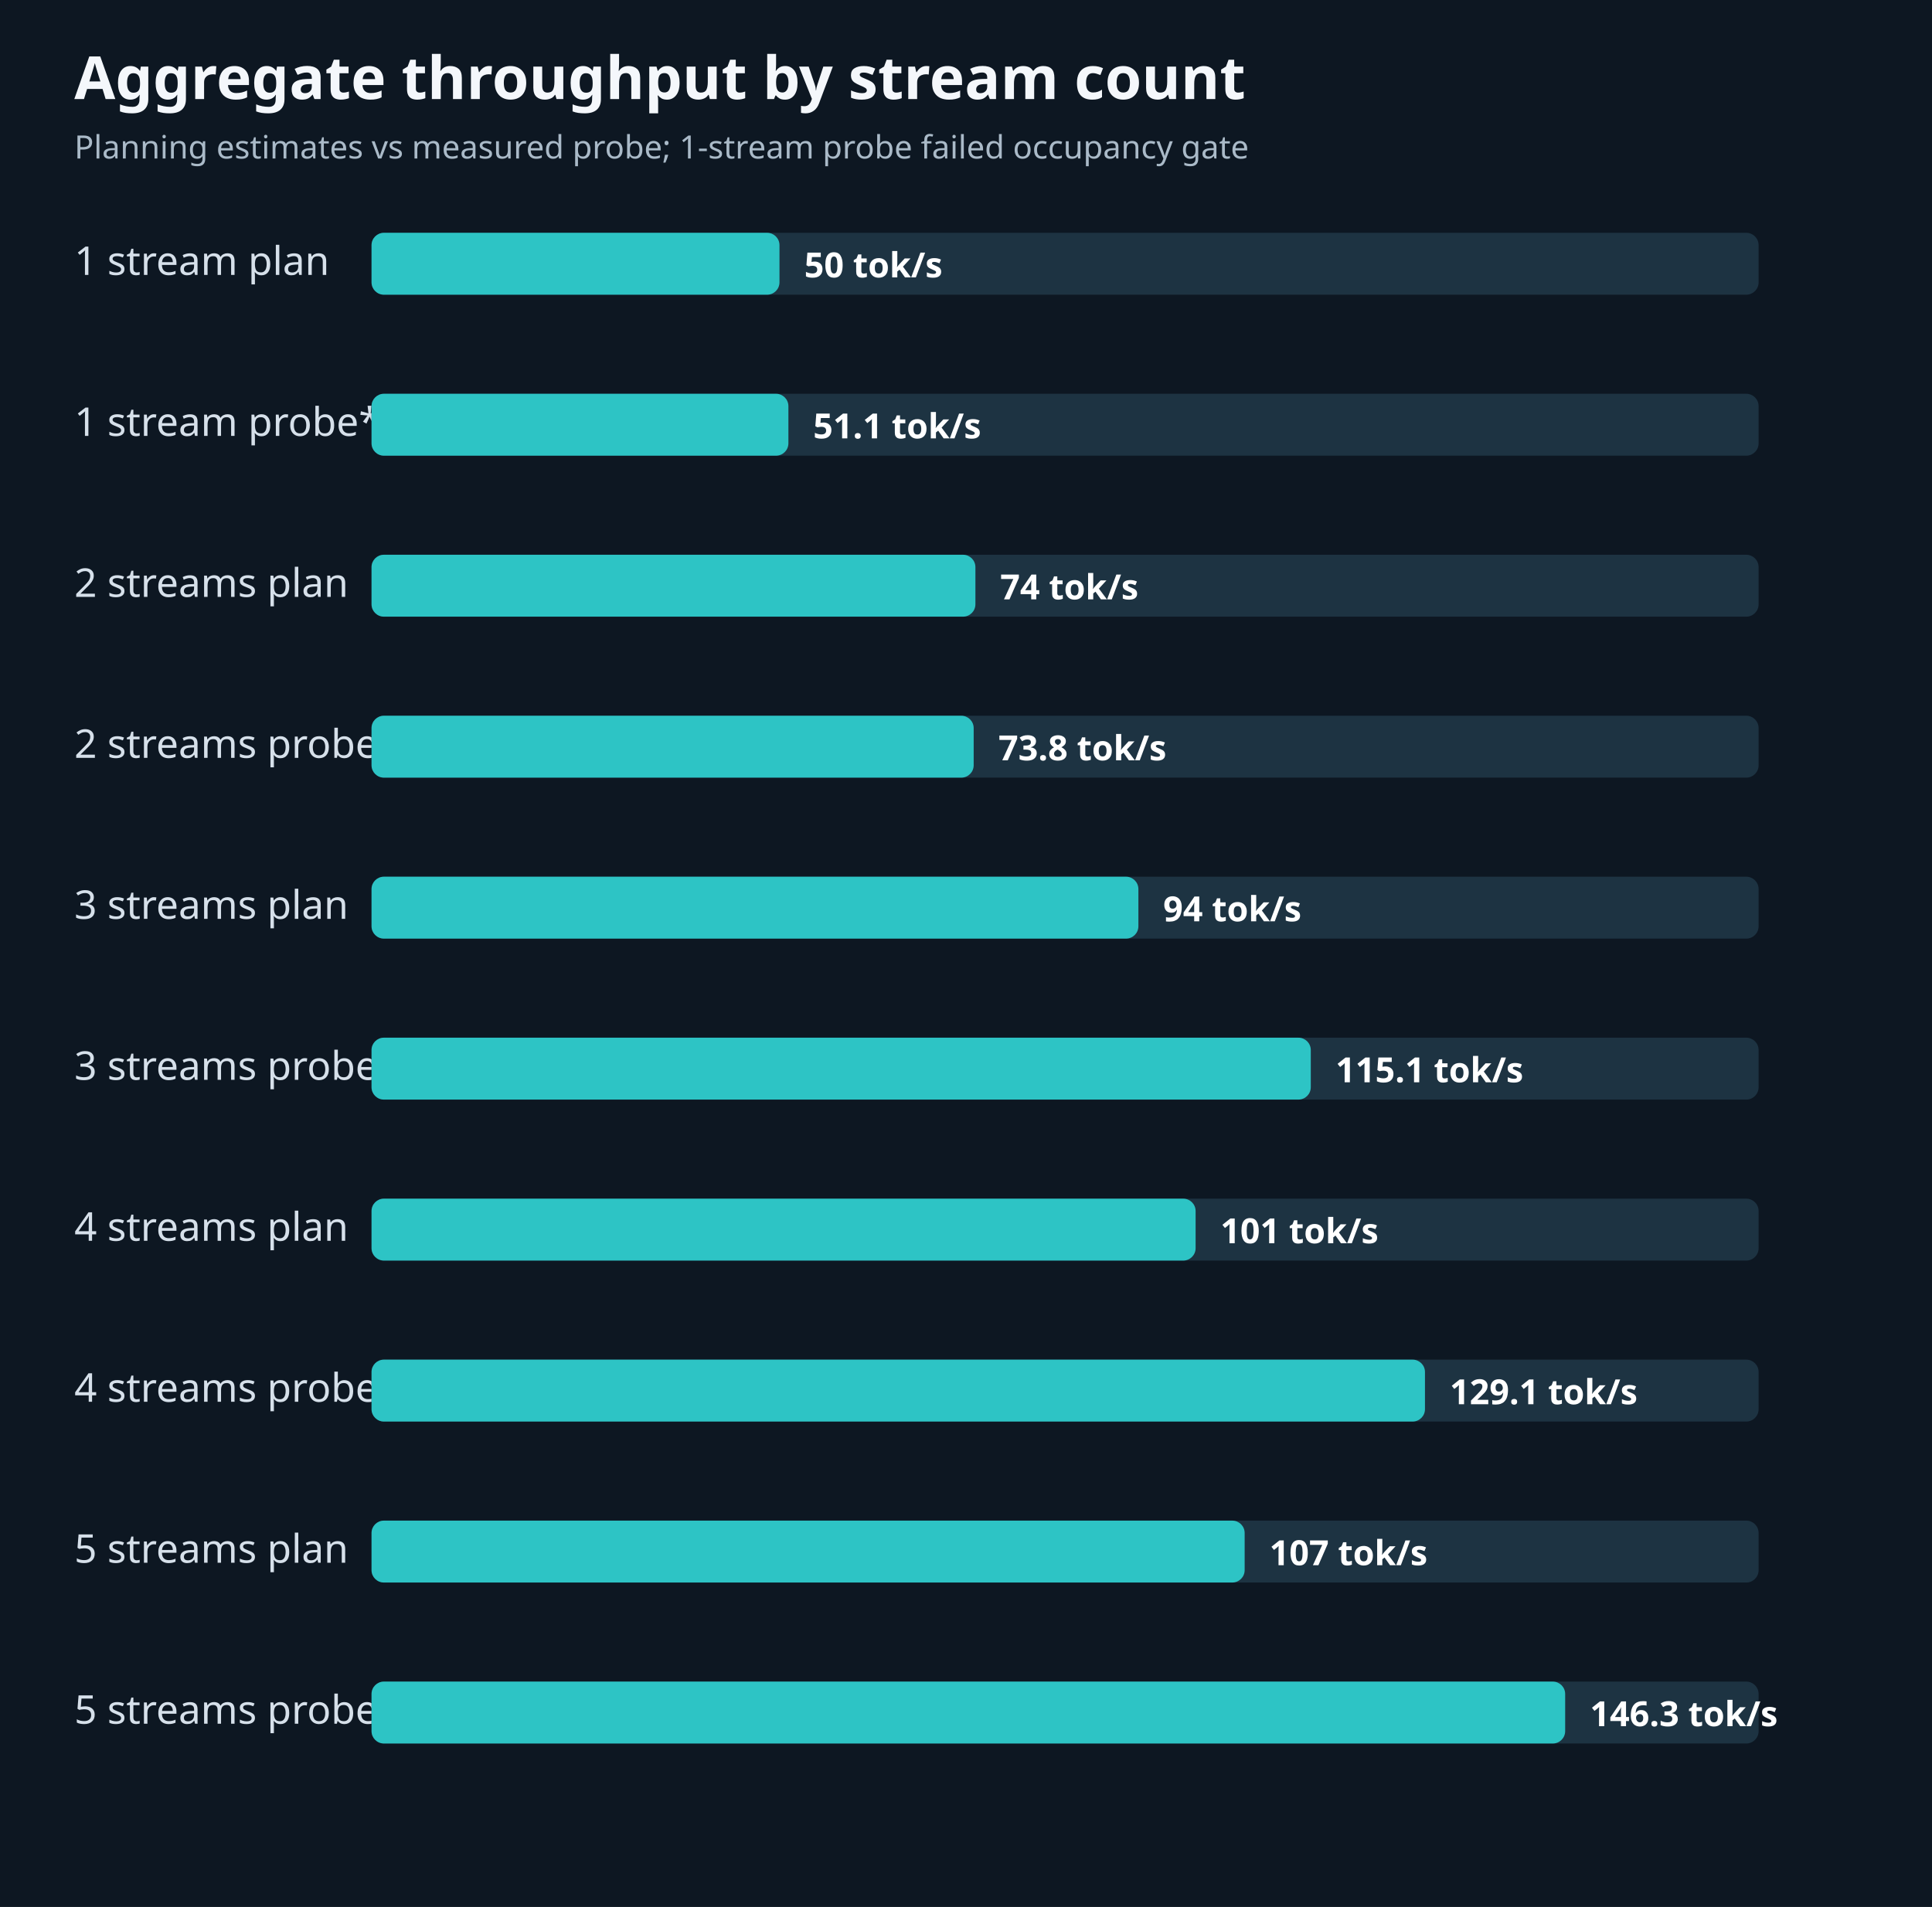
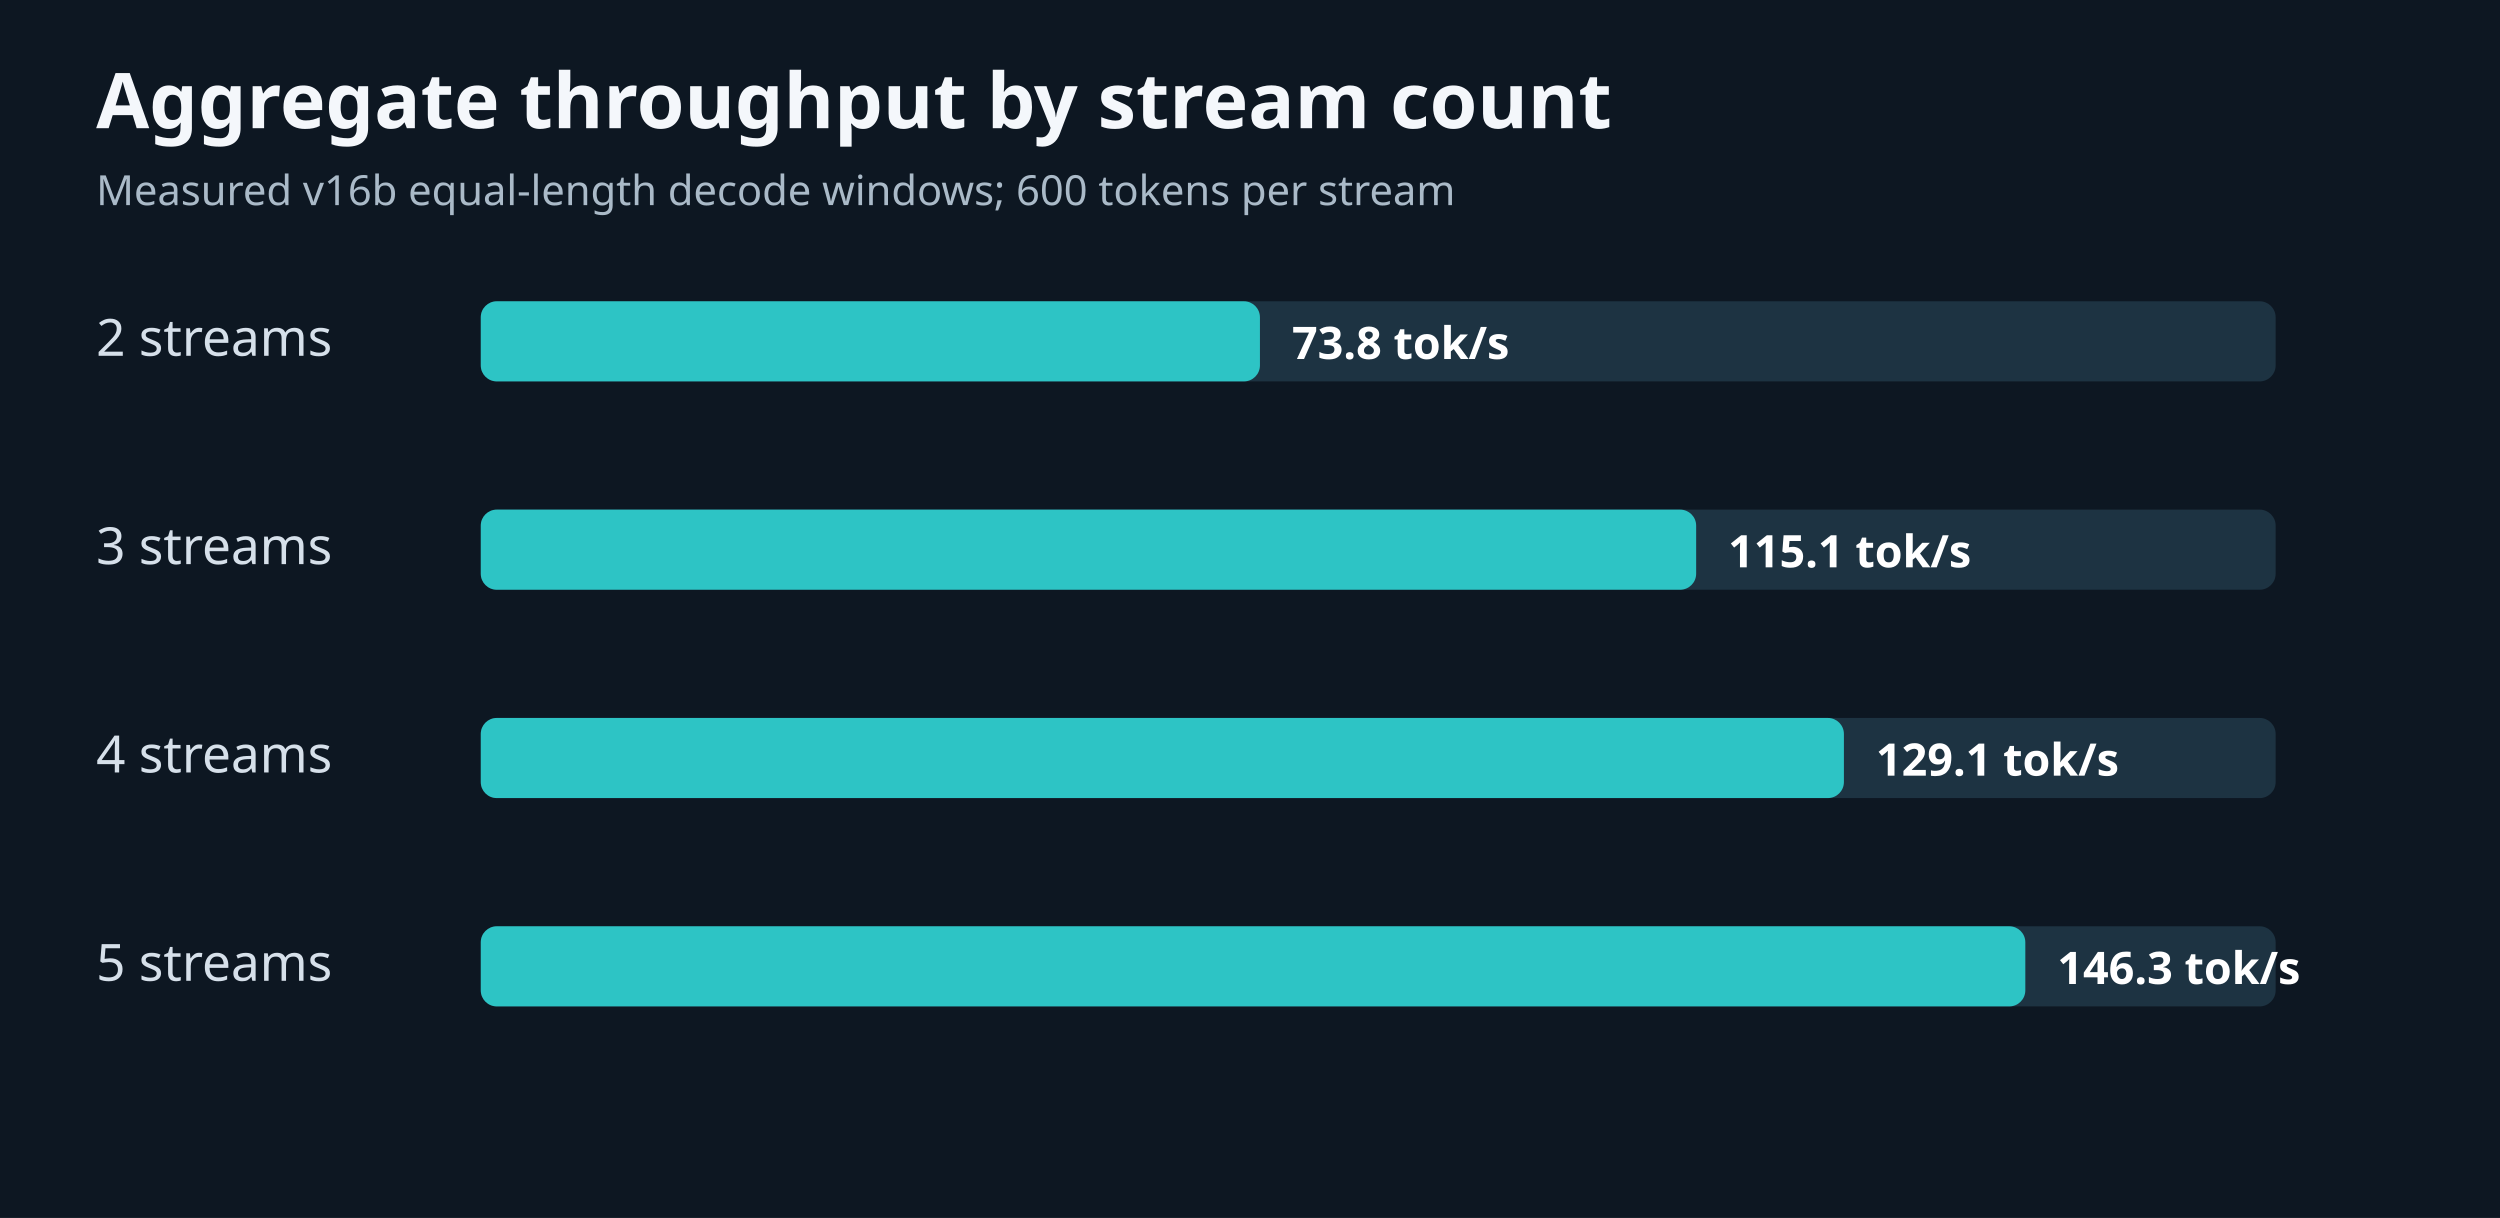
- <svg xmlns="http://www.w3.org/2000/svg" width="780" height="770" viewBox="0 0 780 770" role="img" aria-label="Aggregate throughput by stream count">
+ <svg xmlns="http://www.w3.org/2000/svg" width="780" height="380" viewBox="0 0 780 380" role="img" aria-label="Aggregate throughput by stream count">
  <rect width="100%" height="100%" fill="#0d1722" />
  <text x="30" y="40" fill="#f4f7fb" font-size="24" font-family="system-ui,sans-serif" font-weight="700">Aggregate throughput by stream count</text>
-   <text x="30" y="64" fill="#aabac8" font-size="13" font-family="system-ui,sans-serif">Planning estimates vs measured probe; 1-stream probe failed occupancy gate</text>
-   <text x="30" y="111" fill="#d6e0ea" font-size="16" font-family="system-ui,sans-serif">1 stream plan</text>
+   <text x="30" y="64" fill="#aabac8" font-size="13" font-family="system-ui,sans-serif">Measured v16b equal-length decode windows; 600 tokens per stream</text>
+   <text x="30" y="111" fill="#d6e0ea" font-size="16" font-family="system-ui,sans-serif">2 streams</text>
  <rect x="150" y="94" width="560" height="25" rx="5" fill="#1d3342" />
-   <rect x="150" y="94" width="164.7" height="25" rx="5" fill="#2dc4c5" />
-   <text x="324.7" y="112" fill="#ffffff" font-size="14" font-family="system-ui,sans-serif" font-weight="700">50 tok/s</text>
-   <text x="30" y="176" fill="#d6e0ea" font-size="16" font-family="system-ui,sans-serif">1 stream probe*</text>
+   <rect x="150" y="94" width="243.1" height="25" rx="5" fill="#2dc4c5" />
+   <text x="403.1" y="112" fill="#ffffff" font-size="14" font-family="system-ui,sans-serif" font-weight="700">73.8 tok/s</text>
+   <text x="30" y="176" fill="#d6e0ea" font-size="16" font-family="system-ui,sans-serif">3 streams</text>
  <rect x="150" y="159" width="560" height="25" rx="5" fill="#1d3342" />
-   <rect x="150" y="159" width="168.3" height="25" rx="5" fill="#2dc4c5" />
-   <text x="328.3" y="177" fill="#ffffff" font-size="14" font-family="system-ui,sans-serif" font-weight="700">51.1 tok/s</text>
-   <text x="30" y="241" fill="#d6e0ea" font-size="16" font-family="system-ui,sans-serif">2 streams plan</text>
+   <rect x="150" y="159" width="379.2" height="25" rx="5" fill="#2dc4c5" />
+   <text x="539.2" y="177" fill="#ffffff" font-size="14" font-family="system-ui,sans-serif" font-weight="700">115.1 tok/s</text>
+   <text x="30" y="241" fill="#d6e0ea" font-size="16" font-family="system-ui,sans-serif">4 streams</text>
  <rect x="150" y="224" width="560" height="25" rx="5" fill="#1d3342" />
-   <rect x="150" y="224" width="243.8" height="25" rx="5" fill="#2dc4c5" />
-   <text x="403.8" y="242" fill="#ffffff" font-size="14" font-family="system-ui,sans-serif" font-weight="700">74 tok/s</text>
-   <text x="30" y="306" fill="#d6e0ea" font-size="16" font-family="system-ui,sans-serif">2 streams probe</text>
+   <rect x="150" y="224" width="425.3" height="25" rx="5" fill="#2dc4c5" />
+   <text x="585.3" y="242" fill="#ffffff" font-size="14" font-family="system-ui,sans-serif" font-weight="700">129.1 tok/s</text>
+   <text x="30" y="306" fill="#d6e0ea" font-size="16" font-family="system-ui,sans-serif">5 streams</text>
  <rect x="150" y="289" width="560" height="25" rx="5" fill="#1d3342" />
-   <rect x="150" y="289" width="243.1" height="25" rx="5" fill="#2dc4c5" />
-   <text x="403.1" y="307" fill="#ffffff" font-size="14" font-family="system-ui,sans-serif" font-weight="700">73.8 tok/s</text>
-   <text x="30" y="371" fill="#d6e0ea" font-size="16" font-family="system-ui,sans-serif">3 streams plan</text>
-   <rect x="150" y="354" width="560" height="25" rx="5" fill="#1d3342" />
-   <rect x="150" y="354" width="309.6" height="25" rx="5" fill="#2dc4c5" />
-   <text x="469.6" y="372" fill="#ffffff" font-size="14" font-family="system-ui,sans-serif" font-weight="700">94 tok/s</text>
-   <text x="30" y="436" fill="#d6e0ea" font-size="16" font-family="system-ui,sans-serif">3 streams probe</text>
-   <rect x="150" y="419" width="560" height="25" rx="5" fill="#1d3342" />
-   <rect x="150" y="419" width="379.2" height="25" rx="5" fill="#2dc4c5" />
-   <text x="539.2" y="437" fill="#ffffff" font-size="14" font-family="system-ui,sans-serif" font-weight="700">115.1 tok/s</text>
-   <text x="30" y="501" fill="#d6e0ea" font-size="16" font-family="system-ui,sans-serif">4 streams plan</text>
-   <rect x="150" y="484" width="560" height="25" rx="5" fill="#1d3342" />
-   <rect x="150" y="484" width="332.7" height="25" rx="5" fill="#2dc4c5" />
-   <text x="492.7" y="502" fill="#ffffff" font-size="14" font-family="system-ui,sans-serif" font-weight="700">101 tok/s</text>
-   <text x="30" y="566" fill="#d6e0ea" font-size="16" font-family="system-ui,sans-serif">4 streams probe</text>
-   <rect x="150" y="549" width="560" height="25" rx="5" fill="#1d3342" />
-   <rect x="150" y="549" width="425.3" height="25" rx="5" fill="#2dc4c5" />
-   <text x="585.3" y="567" fill="#ffffff" font-size="14" font-family="system-ui,sans-serif" font-weight="700">129.1 tok/s</text>
-   <text x="30" y="631" fill="#d6e0ea" font-size="16" font-family="system-ui,sans-serif">5 streams plan</text>
-   <rect x="150" y="614" width="560" height="25" rx="5" fill="#1d3342" />
-   <rect x="150" y="614" width="352.5" height="25" rx="5" fill="#2dc4c5" />
-   <text x="512.5" y="632" fill="#ffffff" font-size="14" font-family="system-ui,sans-serif" font-weight="700">107 tok/s</text>
-   <text x="30" y="696" fill="#d6e0ea" font-size="16" font-family="system-ui,sans-serif">5 streams probe</text>
-   <rect x="150" y="679" width="560" height="25" rx="5" fill="#1d3342" />
-   <rect x="150" y="679" width="481.9" height="25" rx="5" fill="#2dc4c5" />
-   <text x="641.9" y="697" fill="#ffffff" font-size="14" font-family="system-ui,sans-serif" font-weight="700">146.3 tok/s</text>
+   <rect x="150" y="289" width="481.9" height="25" rx="5" fill="#2dc4c5" />
+   <text x="641.9" y="307" fill="#ffffff" font-size="14" font-family="system-ui,sans-serif" font-weight="700">146.3 tok/s</text>
</svg>
